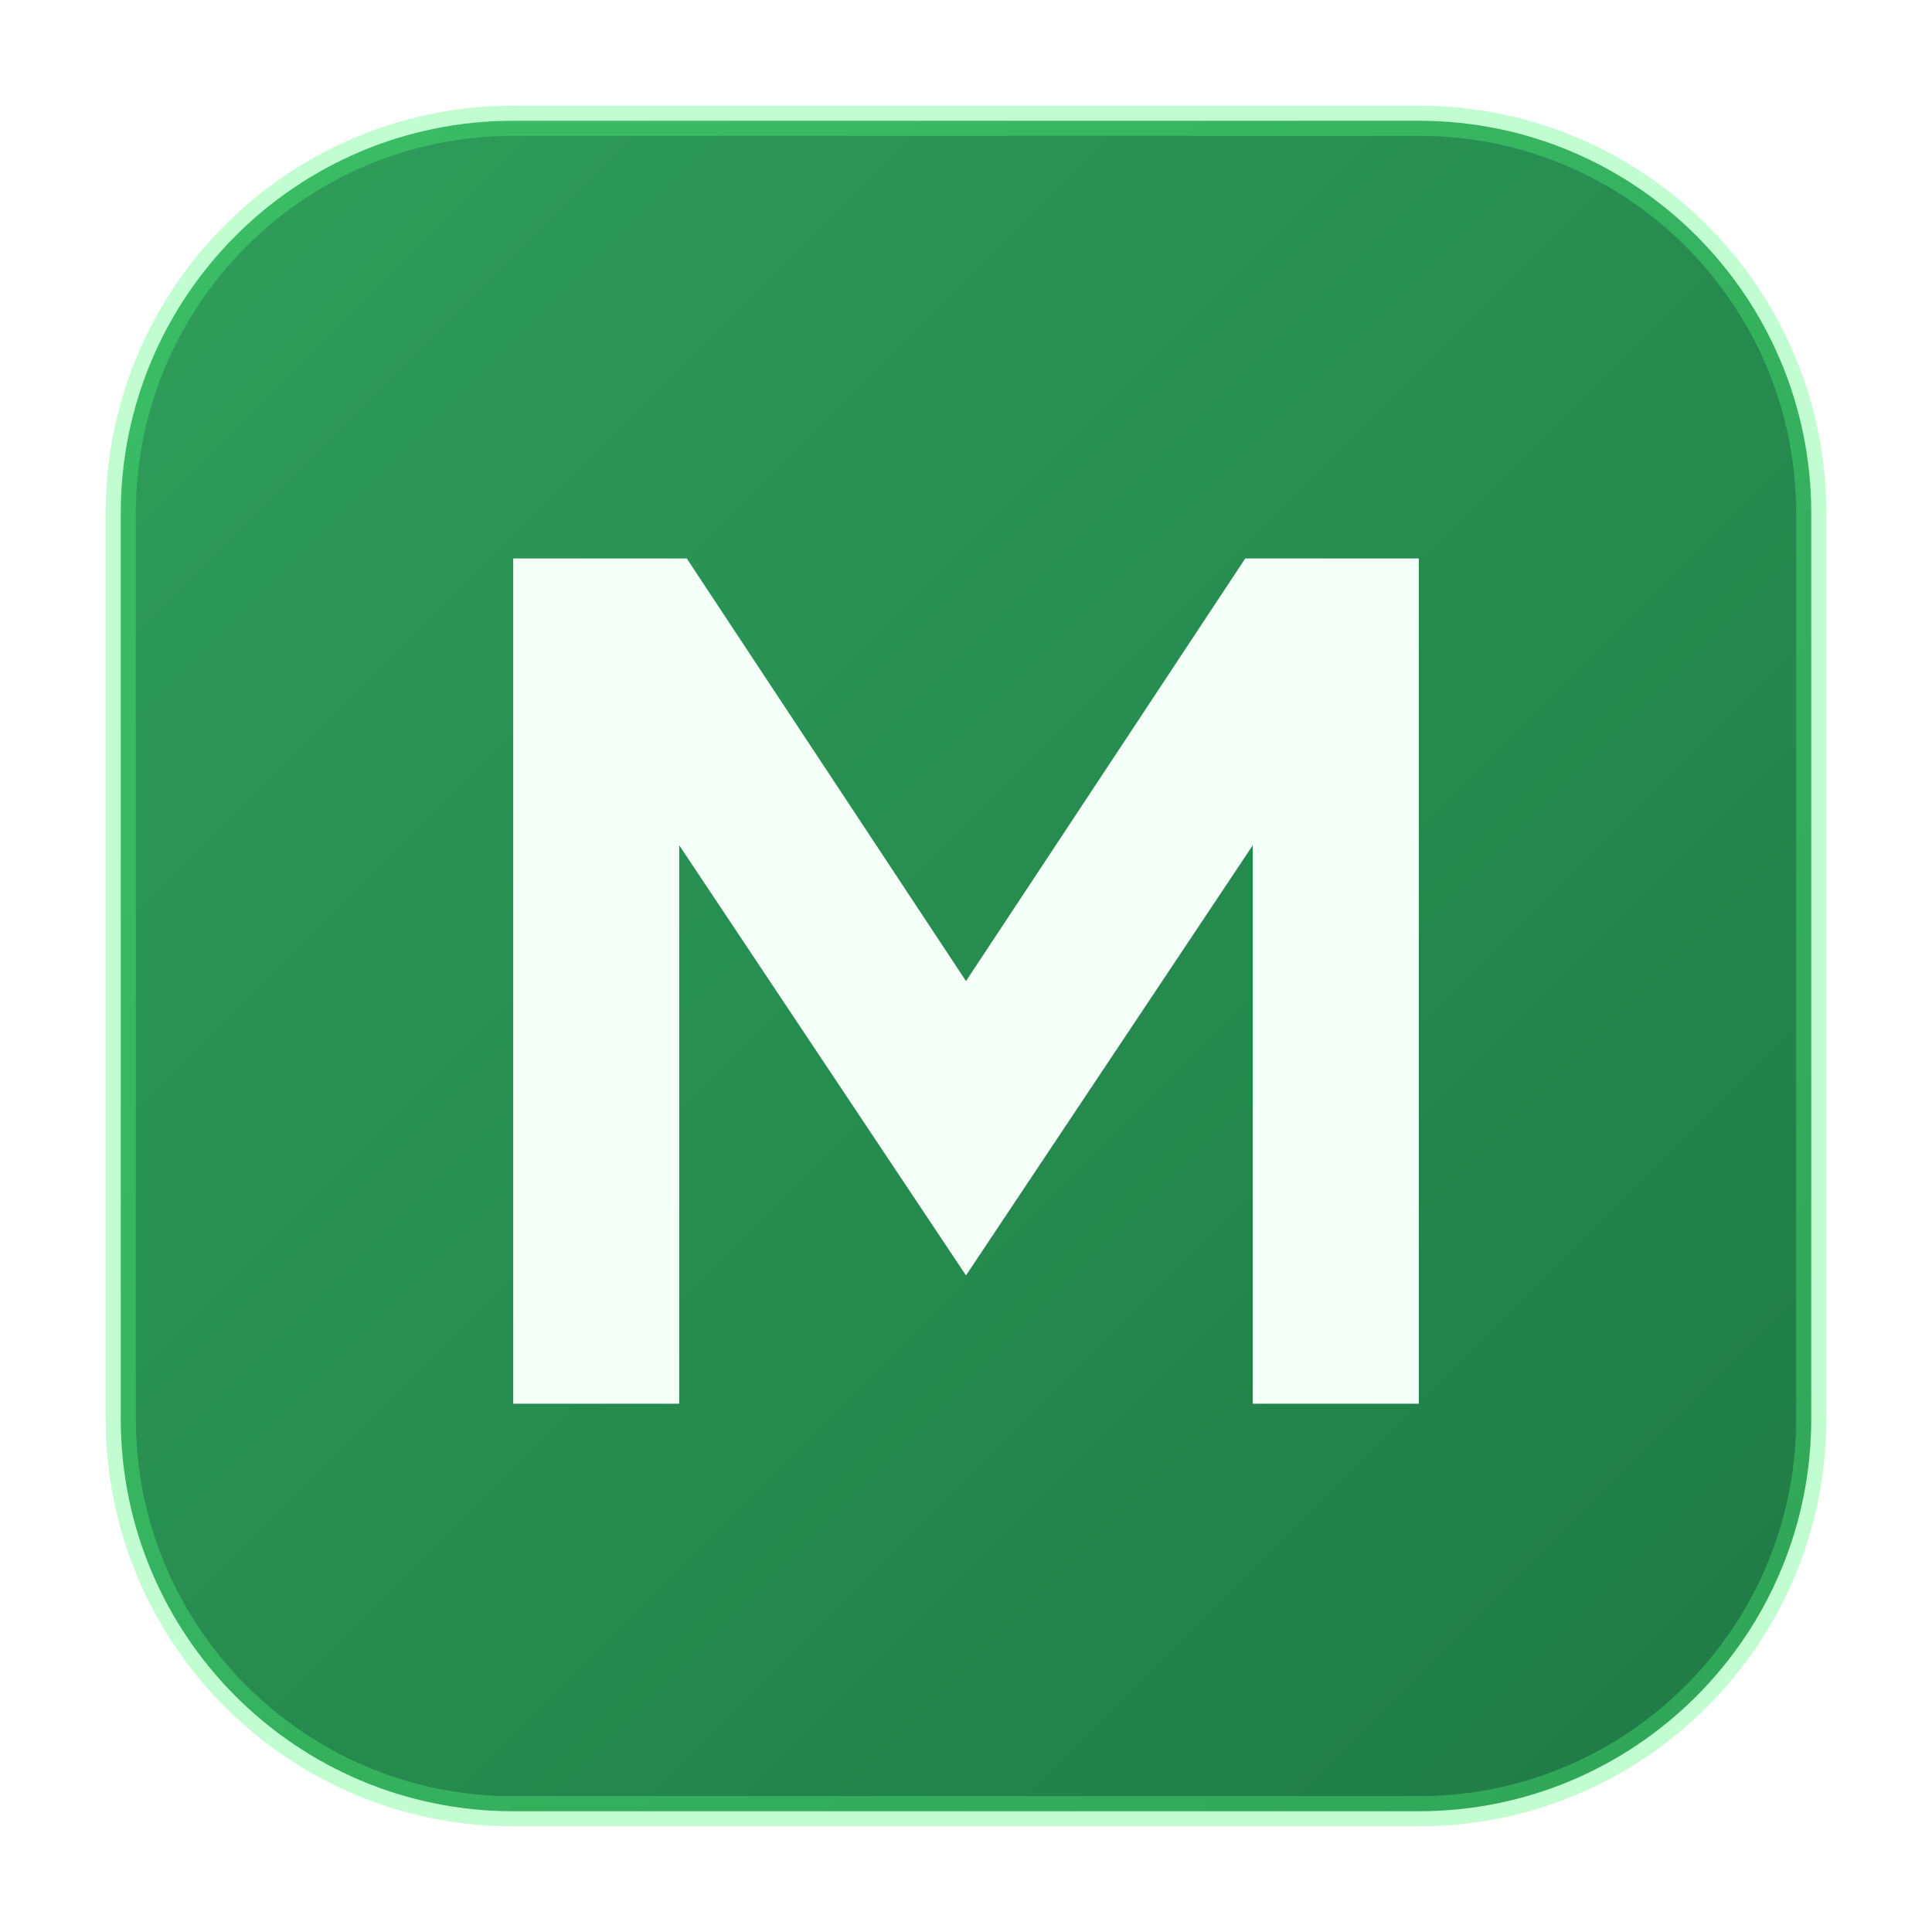
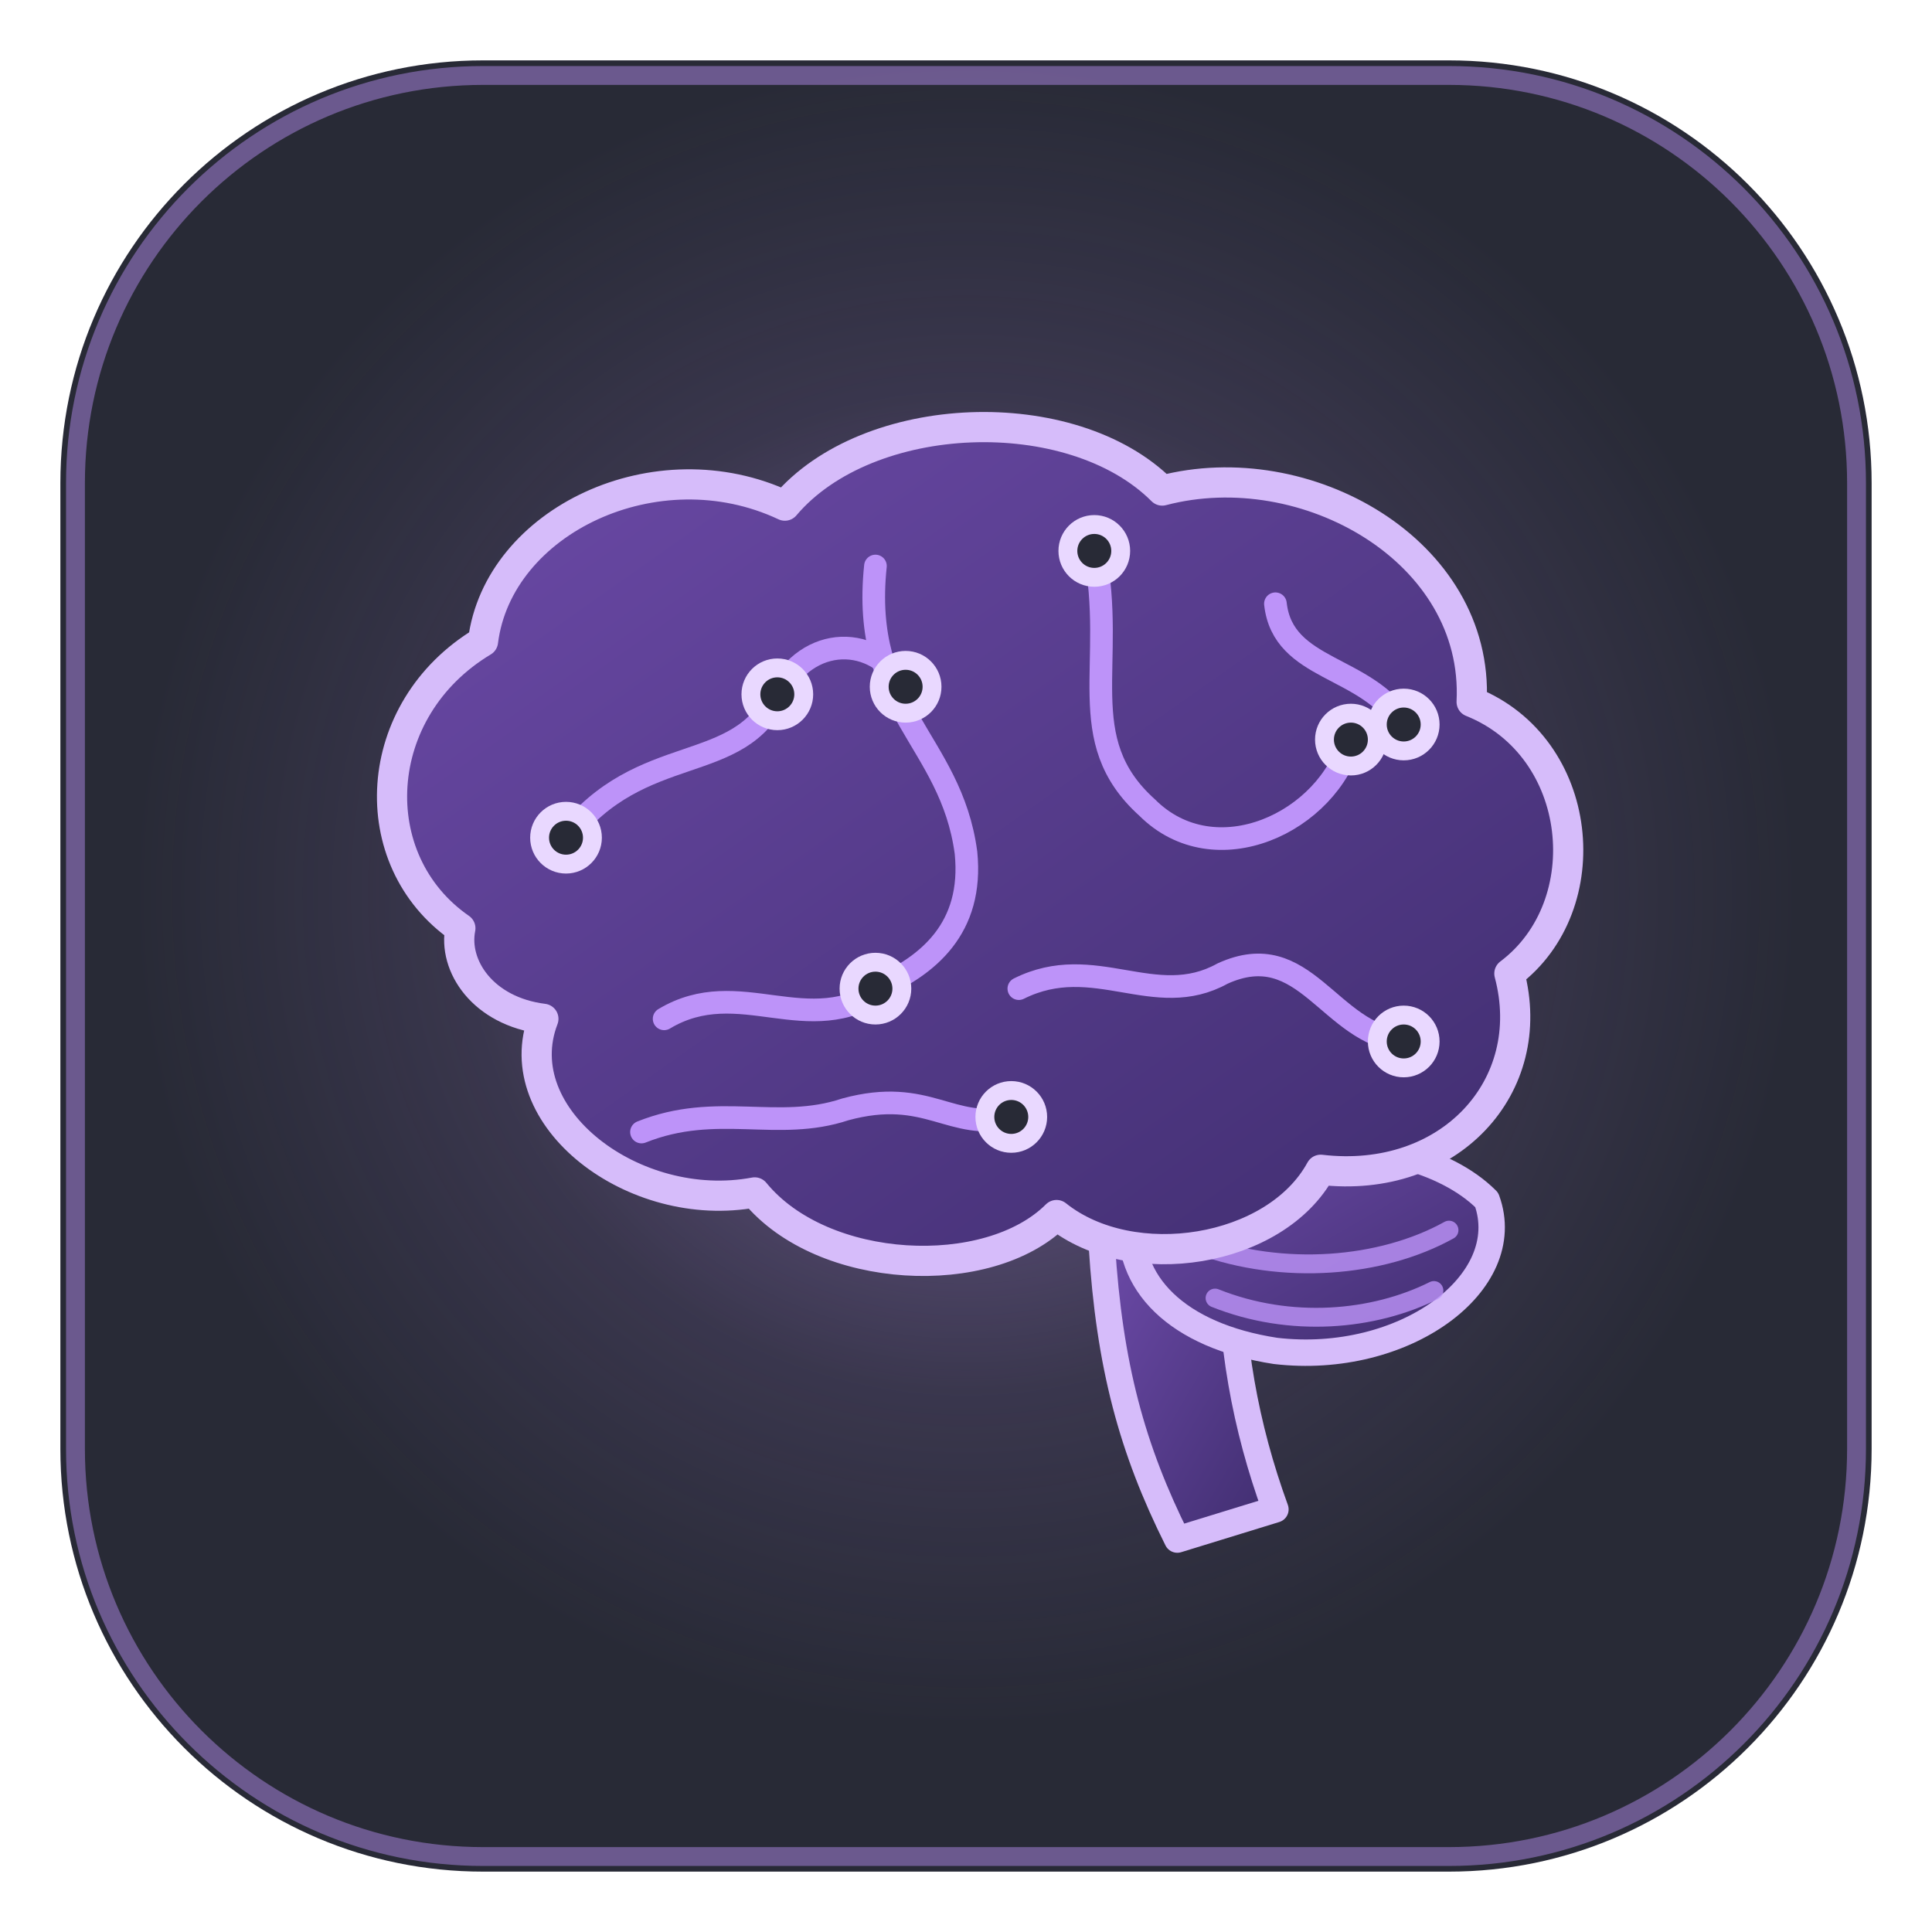
<svg xmlns="http://www.w3.org/2000/svg" viewBox="0 0 512 512" width="512" height="512">
  <defs>
-     <linearGradient id="g" x1="0" y1="0" x2="1" y2="1">
-       <stop offset="0" stop-color="#2f9e5b" />
-       <stop offset="1" stop-color="#1f7a45" />
+     <radialGradient id="glow" cx="50%" cy="46%" r="46%">
+       <stop offset="0" stop-color="#bd93f9" stop-opacity="0.55" />
+       <stop offset="0.6" stop-color="#bd93f9" stop-opacity="0.12" />
+       <stop offset="1" stop-color="#bd93f9" stop-opacity="0" />
+     </radialGradient>
+     <linearGradient id="fill" x1="0" y1="0" x2="1" y2="1">
+       <stop offset="0" stop-color="#6c4aa8" />
+       <stop offset="1" stop-color="#3f2d6e" />
    </linearGradient>
  </defs>
-   <rect x="32" y="32" width="448" height="448" rx="104" fill="url(#g)" />
-   <rect x="32" y="32" width="448" height="448" rx="104" fill="none" stroke="#50fa7b" stroke-opacity="0.35" stroke-width="8" />
-   <path d="M136 372V148h46l74 112 74-112h46v224h-44V224l-76 114-76-114v148z" fill="#f4fff8" />
+   <rect x="16" y="16" width="480" height="480" rx="112" fill="#282a36" />
+   <rect x="16" y="16" width="480" height="480" rx="112" fill="url(#glow)" />
+   <rect x="20" y="20" width="472" height="472" rx="108" fill="none" stroke="#bd93f9" stroke-opacity="0.45" stroke-width="5" />
+   <g stroke-linecap="round" stroke-linejoin="round">
+     <path d="M292 330 C294 362 300 384 312 408 L338 400 C330 378 326 356 326 330 Z" fill="url(#fill)" stroke="#d6bcfa" stroke-width="7" />
+     <path d="M300 322 C312 300 372 296 394 318 C402 340 372 362 338 358 C312 354 298 340 300 322 Z" fill="url(#fill)" stroke="#d6bcfa" stroke-width="7" />
+     <path d="M318 330 C340 338 366 336 384 326 M322 344 C342 352 364 350 380 342" fill="none" stroke="#bd93f9" stroke-width="5" opacity="0.8" />
+     <path d="M122 246 C96 228 98 188 128 170 C132 138 174 118 208 134 C230 108 284 106 308 130 C346 120 392 146 390 186 C420 198 424 240 400 258 C408 288 384 314 350 310 C338 332 300 338 280 322 C262 340 218 338 200 316 C168 322 134 296 144 270 C128 268 120 256 122 246 Z" fill="url(#fill)" stroke="#d6bcfa" stroke-width="8" />
+     <g fill="none" stroke="#bd93f9" stroke-width="6">
+       <path d="M150 222 C170 196 196 206 206 184 C214 168 232 168 240 182" />
+       <path d="M232 150 C228 188 252 196 256 226 C258 246 246 256 232 262" />
+       <path d="M176 270 C196 258 214 276 234 262" />
+       <path d="M290 146 C296 176 284 196 304 214 C322 232 352 218 358 196" />
+       <path d="M338 160 C340 178 362 176 372 192" />
+       <path d="M270 262 C290 252 306 268 324 258 C346 248 352 274 372 276" />
+       <path d="M170 300 C190 292 206 300 224 294 C246 288 252 300 268 296" />
+     </g>
+     <g fill="#282a36" stroke="#e9d8ff" stroke-width="5">
+       <circle cx="240" cy="182" r="7" />
+       <circle cx="232" cy="262" r="7" />
+       <circle cx="206" cy="184" r="7" />
+       <circle cx="358" cy="196" r="7" />
+       <circle cx="372" cy="192" r="7" />
+       <circle cx="372" cy="276" r="7" />
+       <circle cx="268" cy="296" r="7" />
+       <circle cx="150" cy="222" r="7" />
+       <circle cx="290" cy="146" r="7" />
+     </g>
+   </g>
</svg>
